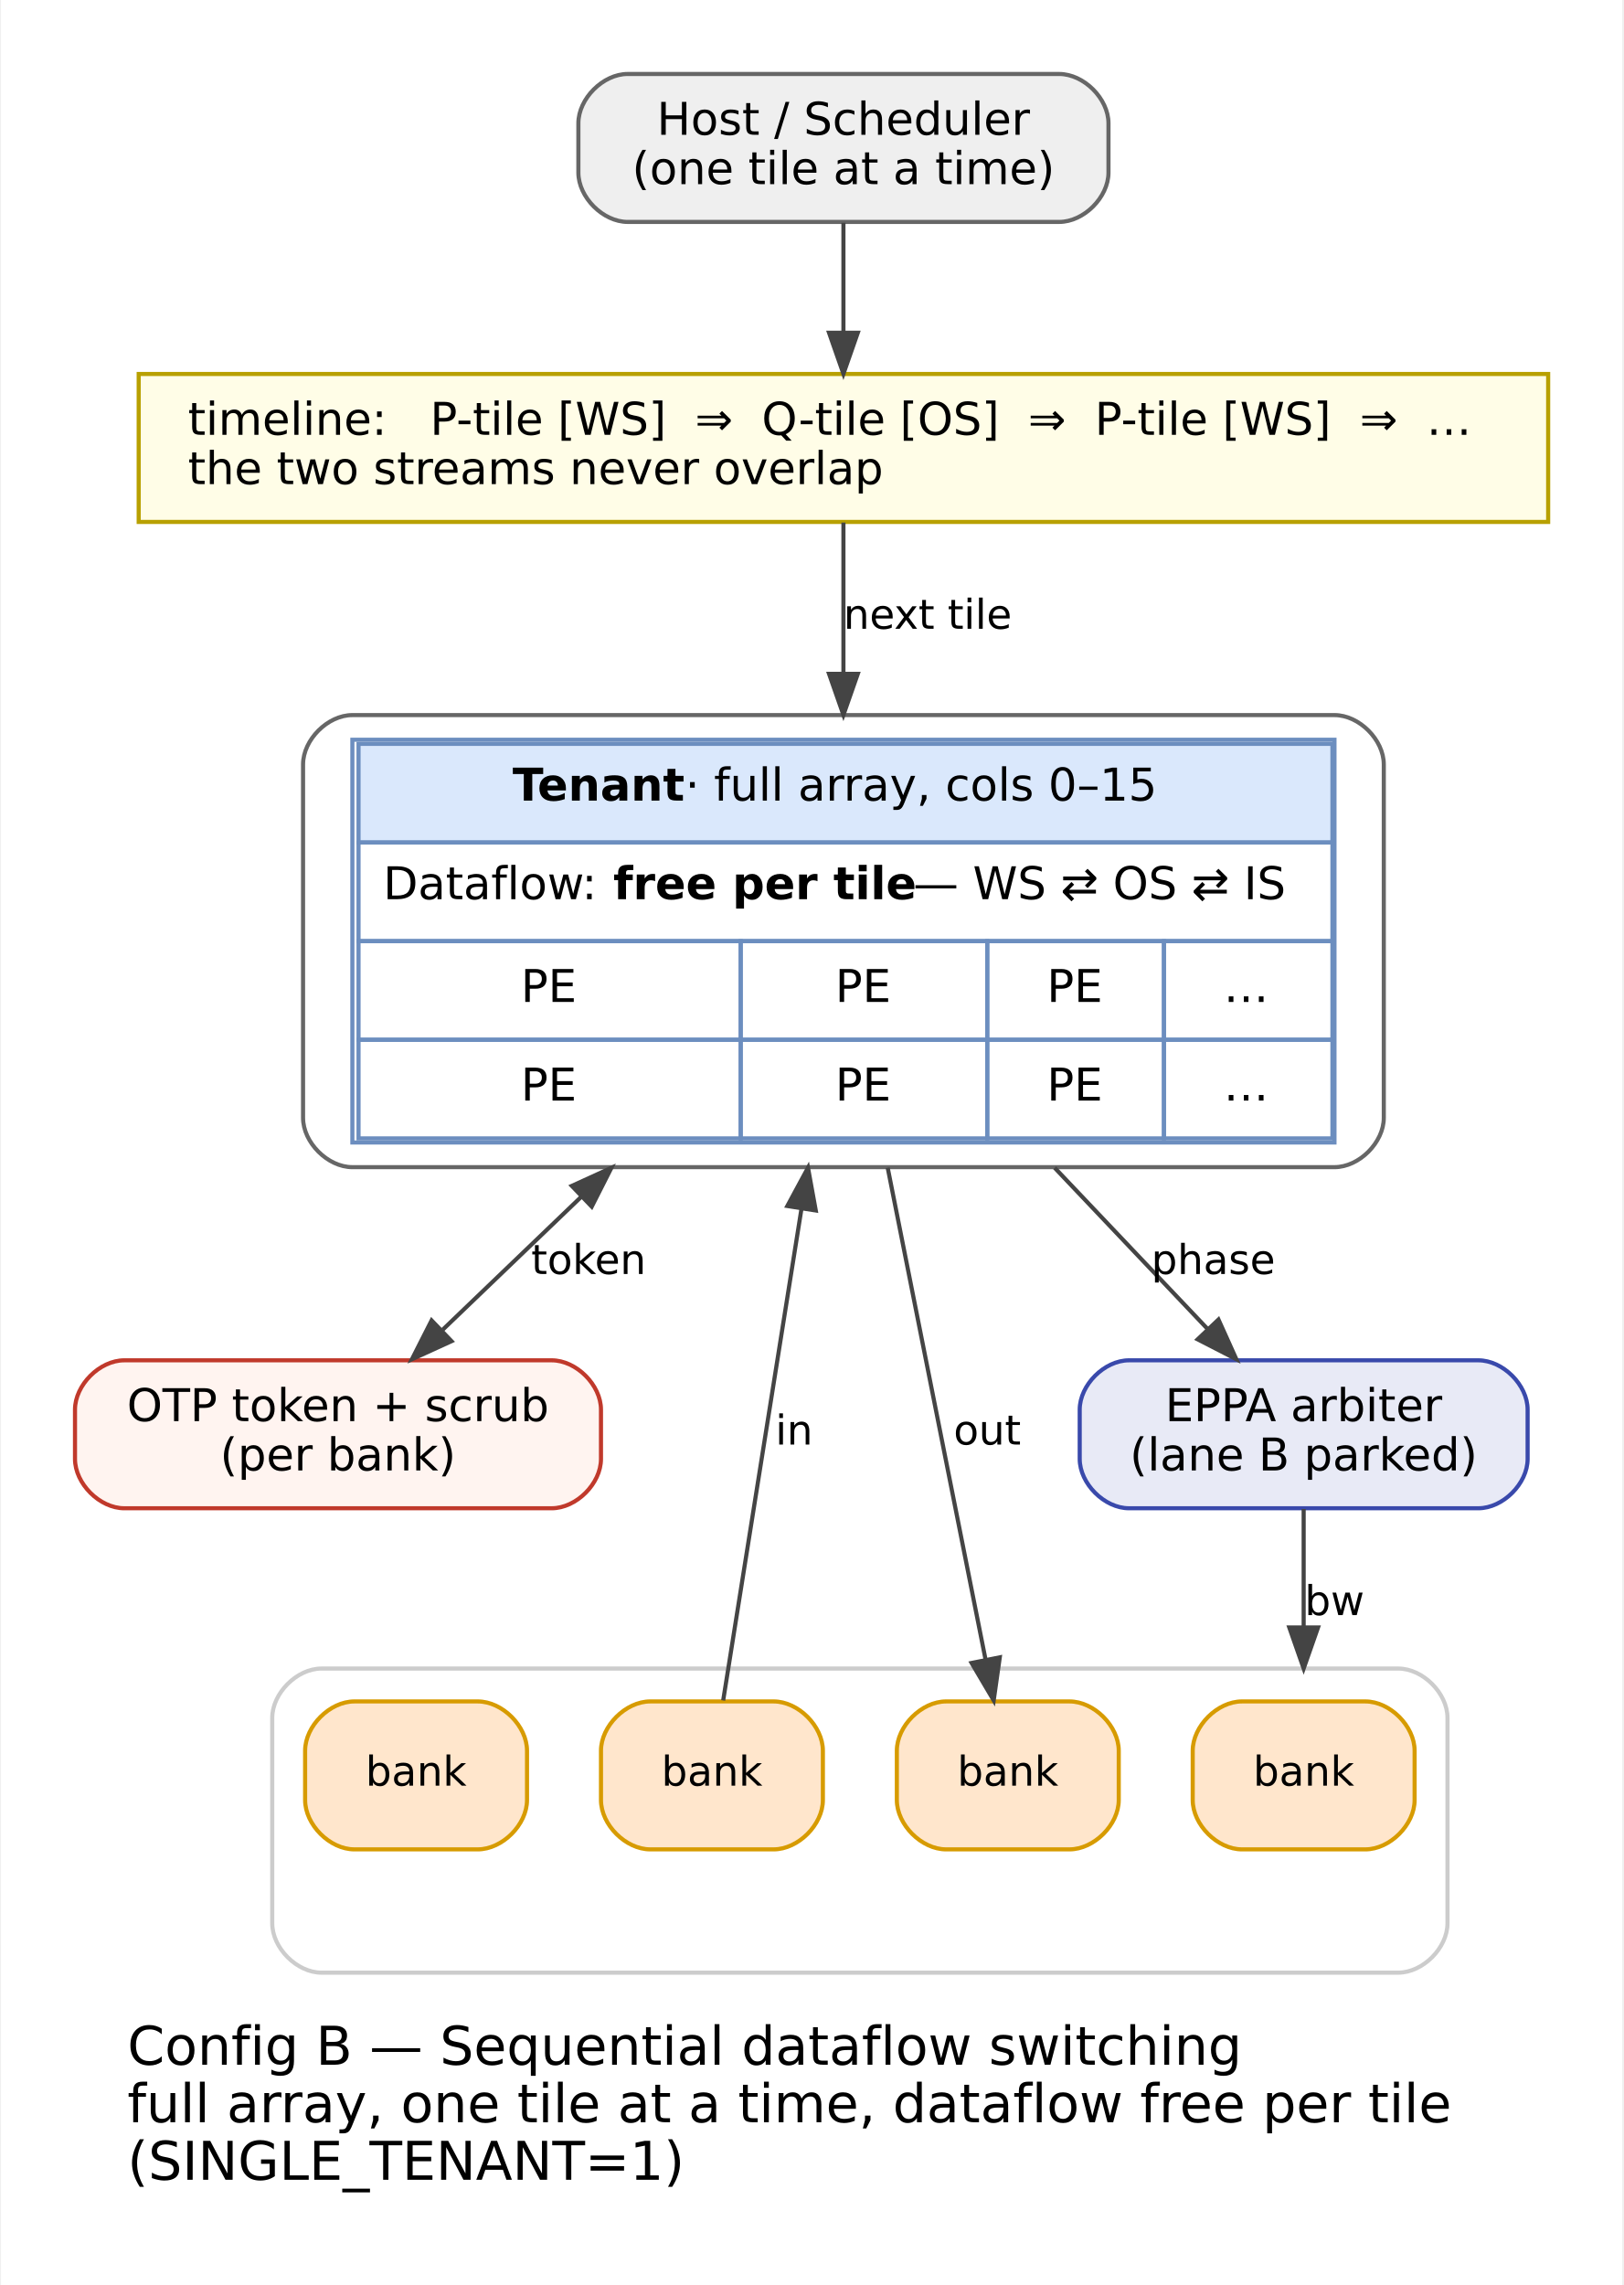
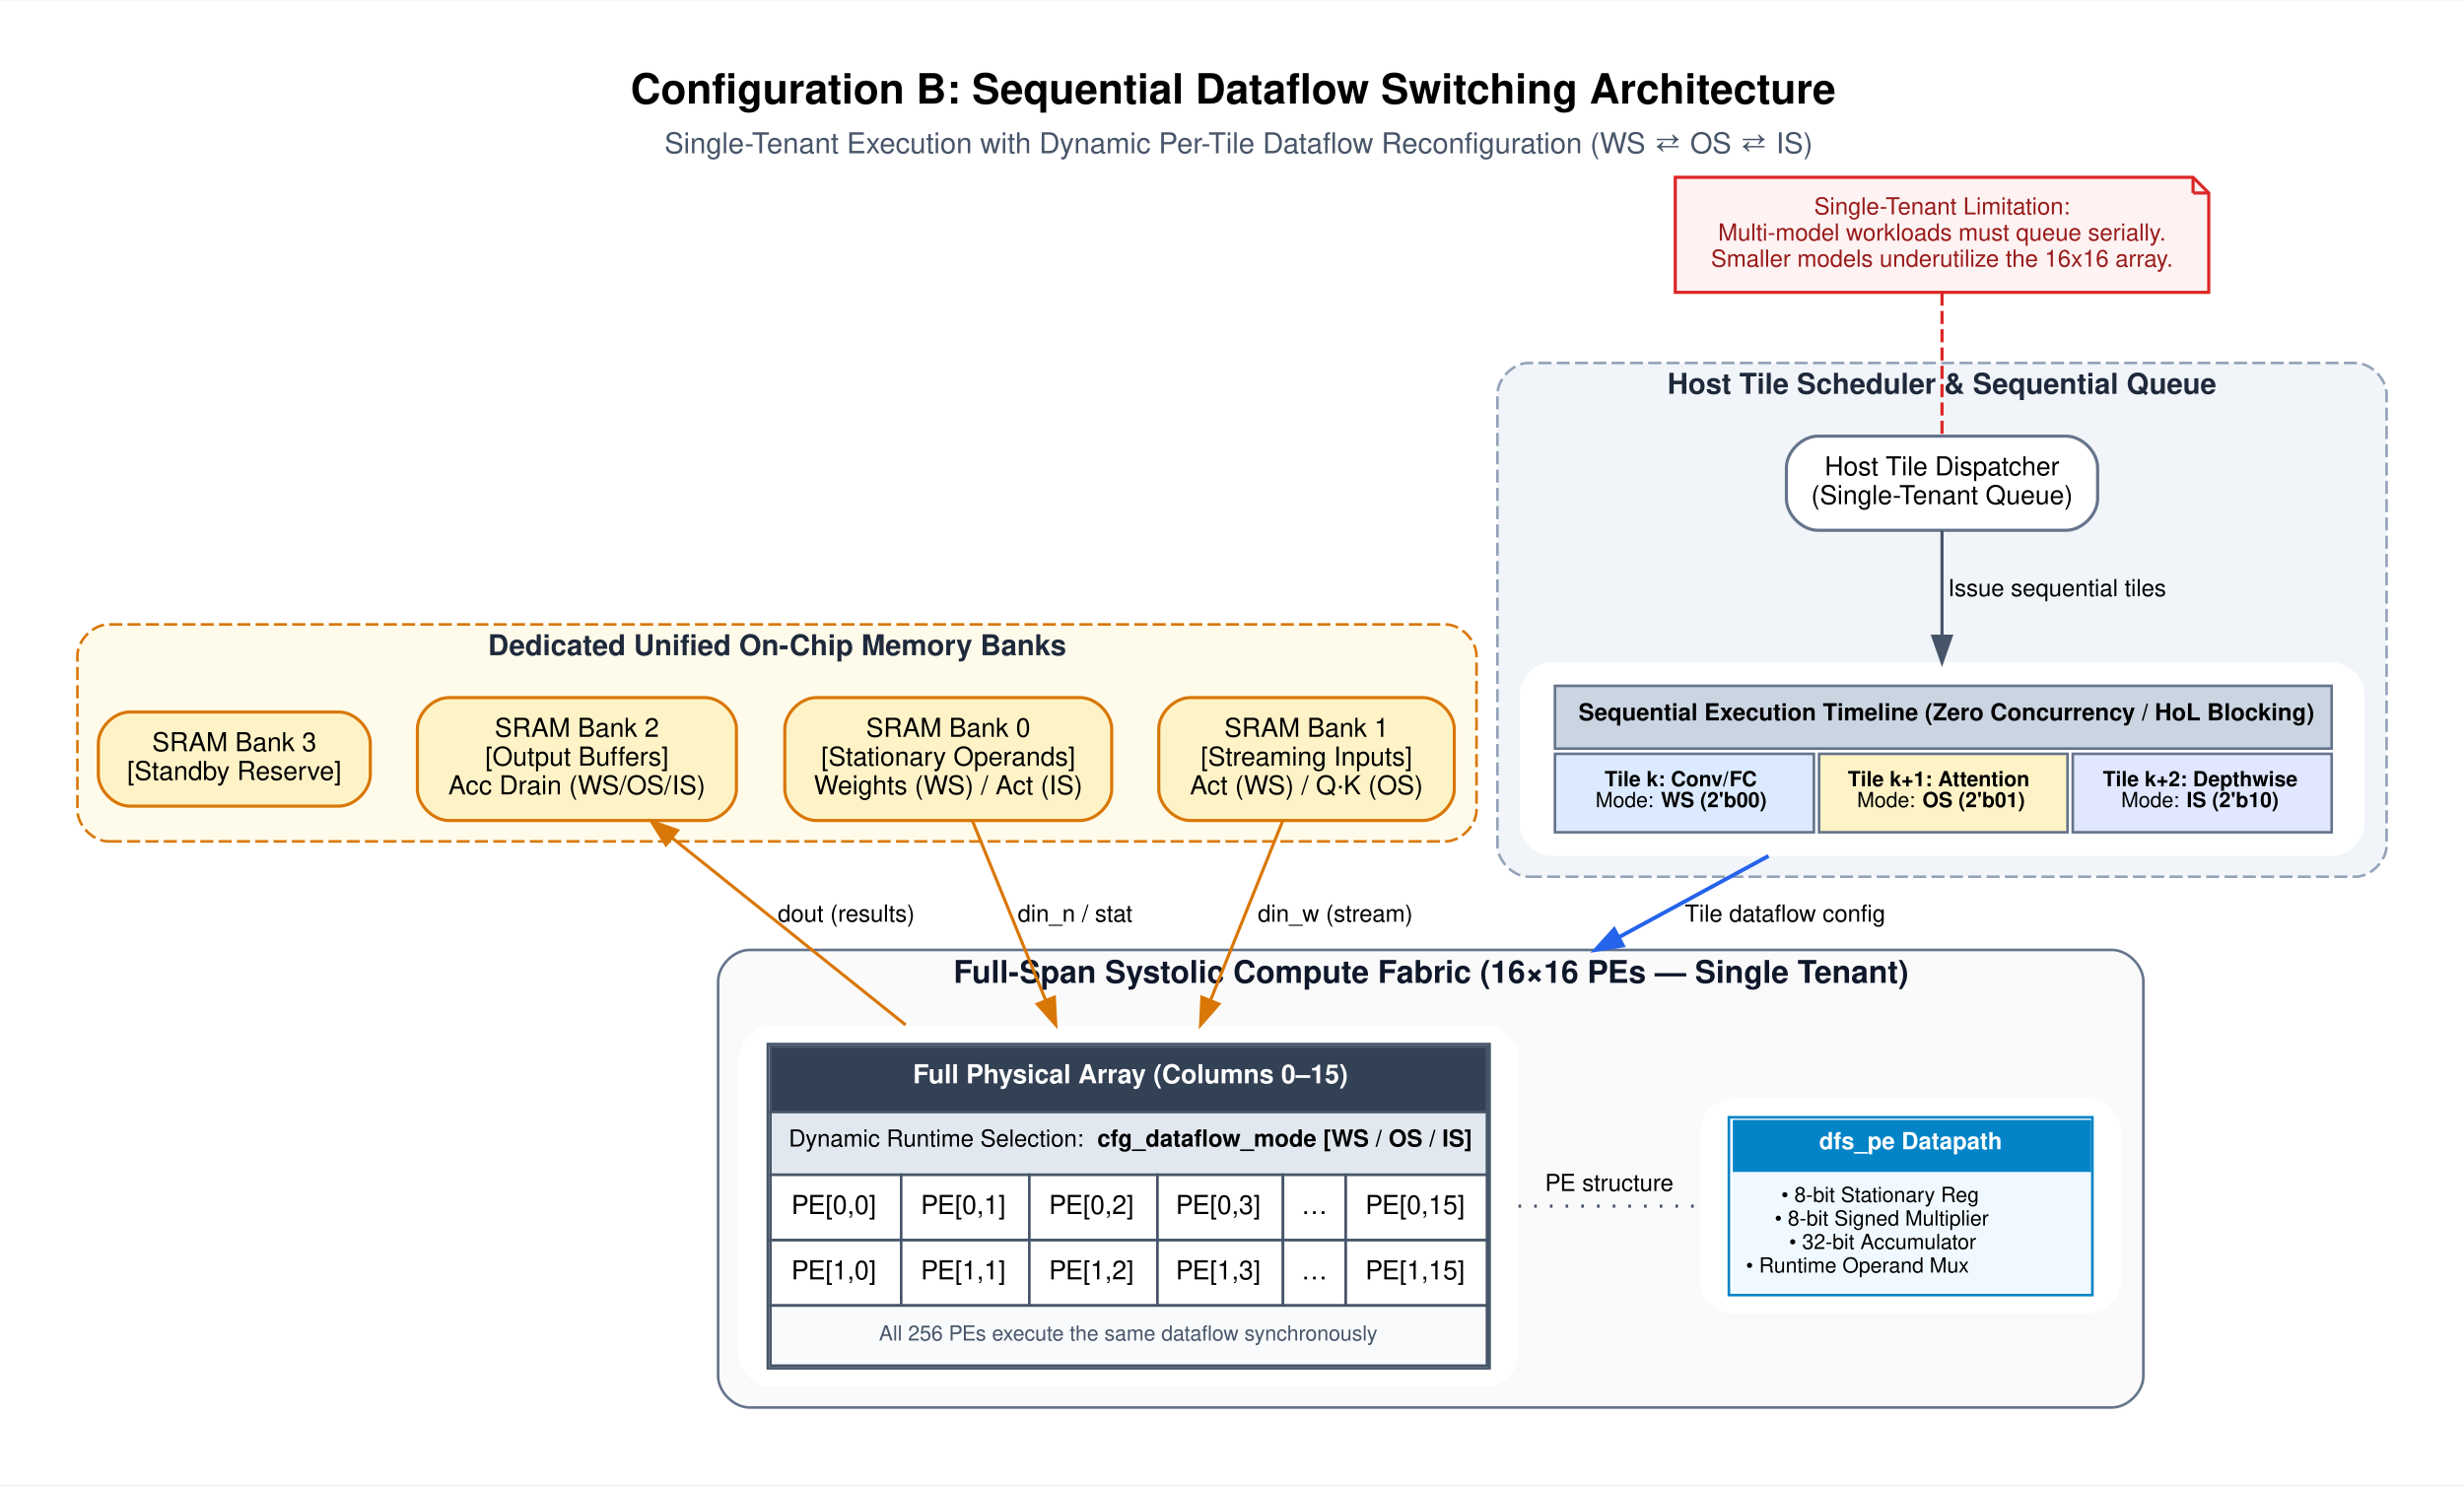
- <svg xmlns="http://www.w3.org/2000/svg" width="395pt" height="556pt" viewBox="0.00 0.00 394.50 556.00">
-   <g id="graph0" class="graph" transform="scale(1 1) rotate(0) translate(18 538)">
-     <polygon fill="white" stroke="transparent" points="-18,18 -18,-538 376.5,-538 376.5,18 -18,18" />
-     <text text-anchor="start" x="12.75" y="-35.6" font-family="DejaVu Sans" font-size="13.00">Config B — Sequential dataflow switching</text>
-     <text text-anchor="start" x="12.75" y="-21.6" font-family="DejaVu Sans" font-size="13.00">full array, one tile at a time, dataflow free per tile</text>
-     <text text-anchor="start" x="12.75" y="-7.6" font-family="DejaVu Sans" font-size="13.00">(SINGLE_TENANT=1)</text>
+ <svg xmlns="http://www.w3.org/2000/svg" width="942pt" height="568pt" viewBox="0.00 0.00 942.20 567.70">
+   <g id="graph0" class="graph" transform="scale(1 1) rotate(0) translate(21.6 546.1)">
+     <polygon fill="#ffffff" stroke="transparent" points="-21.6,21.6 -21.6,-546.1 920.6,-546.1 920.6,21.6 -21.6,21.6" />
+     <text text-anchor="start" x="219.5" y="-506.7" font-family="Helvetica,Arial,sans-serif" font-weight="bold" font-size="16.00">Configuration B: Sequential Dataflow Switching Architecture</text>
+     <text text-anchor="start" x="232.5" y="-487.7" font-family="Helvetica,Arial,sans-serif" font-size="11.00" fill="#475569">Single-Tenant Execution with Dynamic Per-Tile Dataflow Reconfiguration (WS ⇄ OS ⇄ IS)</text>
    <g id="clust1" class="cluster">
-       <path fill="none" stroke="#cccccc" d="M60,-58C60,-58 322,-58 322,-58 328,-58 334,-64 334,-70 334,-70 334,-120 334,-120 334,-126 328,-132 322,-132 322,-132 60,-132 60,-132 54,-132 48,-126 48,-120 48,-120 48,-70 48,-70 48,-64 54,-58 60,-58" />
-       <text text-anchor="middle" x="191" y="-65.6" font-family="DejaVu Sans" font-size="13.00"> </text>
+       <path fill="#f1f5f9" stroke="#94a3b8" stroke-dasharray="5,2" d="M563,-211C563,-211 879,-211 879,-211 885,-211 891,-217 891,-223 891,-223 891,-395.5 891,-395.5 891,-401.5 885,-407.5 879,-407.5 879,-407.5 563,-407.5 563,-407.5 557,-407.5 551,-401.5 551,-395.5 551,-395.5 551,-223 551,-223 551,-217 557,-211 563,-211" />
+       <text text-anchor="start" x="616" y="-395.7" font-family="Helvetica,Arial,sans-serif" font-weight="bold" font-size="11.00" fill="#1e293b">Host Tile Scheduler &amp; Sequential Queue</text>
+     </g>
+     <g id="clust2" class="cluster">
+       <path fill="#fafafa" stroke="#64748b" d="M265,-8C265,-8 786,-8 786,-8 792,-8 798,-14 798,-20 798,-20 798,-171 798,-171 798,-177 792,-183 786,-183 786,-183 265,-183 265,-183 259,-183 253,-177 253,-171 253,-171 253,-20 253,-20 253,-14 259,-8 265,-8" />
+       <text text-anchor="start" x="343" y="-170.4" font-family="Helvetica,Arial,sans-serif" font-weight="bold" font-size="12.00" fill="#0f172a">Full-Span Systolic Compute Fabric (16×16 PEs — Single Tenant)</text>
+     </g>
+     <g id="clust4" class="cluster">
+       <path fill="#fffbeb" stroke="#d97706" stroke-dasharray="5,2" d="M20,-224.5C20,-224.5 531,-224.5 531,-224.5 537,-224.5 543,-230.5 543,-236.5 543,-236.5 543,-295.5 543,-295.5 543,-301.5 537,-307.5 531,-307.5 531,-307.5 20,-307.5 20,-307.5 14,-307.5 8,-301.5 8,-295.5 8,-295.5 8,-236.5 8,-236.5 8,-230.5 14,-224.5 20,-224.5" />
+       <text text-anchor="start" x="165" y="-295.7" font-family="Helvetica,Arial,sans-serif" font-weight="bold" font-size="11.00" fill="#1e293b">Dedicated Unified On-Chip Memory Banks</text>
    </g>
    <g id="node1" class="node">
-       <path fill="#efefef" stroke="#666666" d="M239.5,-520C239.5,-520 134.5,-520 134.5,-520 128.5,-520 122.5,-514 122.5,-508 122.5,-508 122.5,-496 122.5,-496 122.5,-490 128.5,-484 134.5,-484 134.5,-484 239.5,-484 239.5,-484 245.5,-484 251.5,-490 251.5,-496 251.5,-496 251.5,-508 251.5,-508 251.5,-514 245.5,-520 239.5,-520" />
-       <text text-anchor="middle" x="187" y="-505.2" font-family="DejaVu Sans" font-size="11.00">Host / Scheduler</text>
-       <text text-anchor="middle" x="187" y="-493.2" font-family="DejaVu Sans" font-size="11.00">(one tile at a time)</text>
+       <path fill="#ffffff" stroke="#64748b" stroke-width="1.2" d="M768.5,-379.5C768.5,-379.5 673.5,-379.5 673.5,-379.5 667.5,-379.5 661.5,-373.5 661.5,-367.5 661.5,-367.5 661.5,-355.5 661.5,-355.5 661.5,-349.5 667.5,-343.5 673.5,-343.5 673.5,-343.5 768.5,-343.5 768.5,-343.5 774.5,-343.5 780.5,-349.5 780.5,-355.5 780.5,-355.5 780.5,-367.5 780.5,-367.5 780.5,-373.5 774.5,-379.5 768.5,-379.5" />
+       <text text-anchor="middle" x="721" y="-364.5" font-family="Helvetica,Arial,sans-serif" font-size="10.00">Host Tile Dispatcher</text>
+       <text text-anchor="middle" x="721" y="-353.5" font-family="Helvetica,Arial,sans-serif" font-size="10.00">(Single-Tenant Queue)</text>
    </g>
    <g id="node2" class="node">
-       <polygon fill="#fffde7" stroke="#b8a000" points="358.5,-447 15.5,-447 15.5,-411 358.5,-411 358.5,-447" />
-       <text text-anchor="start" x="27.5" y="-432.2" font-family="DejaVu Sans" font-size="11.00">timeline:   P-tile [WS]  ⇒  Q-tile [OS]  ⇒  P-tile [WS]  ⇒  …</text>
-       <text text-anchor="start" x="27.5" y="-420.2" font-family="DejaVu Sans" font-size="11.00">the two streams never overlap</text>
+       <path fill="#ffffff" stroke="transparent" stroke-width="1.2" d="M870.5,-293C870.5,-293 571.5,-293 571.5,-293 565.5,-293 559.5,-287 559.5,-281 559.5,-281 559.5,-231 559.5,-231 559.5,-225 565.5,-219 571.5,-219 571.5,-219 870.5,-219 870.5,-219 876.5,-219 882.5,-225 882.5,-231 882.5,-231 882.5,-281 882.5,-281 882.5,-287 876.5,-293 870.5,-293" />
+       <polygon fill="#cbd5e1" stroke="transparent" points="573,-260 573,-284 870,-284 870,-260 573,-260" />
+       <polygon fill="none" stroke="#64748b" points="573,-260 573,-284 870,-284 870,-260 573,-260" />
+       <text text-anchor="start" x="582" y="-270.8" font-family="Helvetica,Arial,sans-serif" font-weight="bold" font-size="9.00">Sequential Execution Timeline (Zero Concurrency / HoL Blocking)</text>
+       <polygon fill="#dbeafe" stroke="transparent" points="573,-228 573,-258 672,-258 672,-228 573,-228" />
+       <polygon fill="none" stroke="#64748b" points="573,-228 573,-258 672,-258 672,-228 573,-228" />
+       <text text-anchor="start" x="592" y="-245.6" font-family="Helvetica,Arial,sans-serif" font-weight="bold" font-size="8.00">Tile k: Conv/FC</text>
+       <text text-anchor="start" x="588.5" y="-237.6" font-family="Helvetica,Arial,sans-serif" font-size="8.00">Mode: </text>
+       <text text-anchor="start" x="613.5" y="-237.6" font-family="Helvetica,Arial,sans-serif" font-weight="bold" font-size="8.00">WS (2'b00)</text>
+       <polygon fill="#fef3c7" stroke="transparent" points="674,-228 674,-258 769,-258 769,-228 674,-228" />
+       <polygon fill="none" stroke="#64748b" points="674,-228 674,-258 769,-258 769,-228 674,-228" />
+       <text text-anchor="start" x="685" y="-245.6" font-family="Helvetica,Arial,sans-serif" font-weight="bold" font-size="8.00">Tile k+1: Attention</text>
+       <text text-anchor="start" x="688.5" y="-237.6" font-family="Helvetica,Arial,sans-serif" font-size="8.00">Mode: </text>
+       <text text-anchor="start" x="713.5" y="-237.6" font-family="Helvetica,Arial,sans-serif" font-weight="bold" font-size="8.00">OS (2'b01)</text>
+       <polygon fill="#e0e7ff" stroke="transparent" points="771,-228 771,-258 870,-258 870,-228 771,-228" />
+       <polygon fill="none" stroke="#64748b" points="771,-228 771,-258 870,-258 870,-228 771,-228" />
+       <text text-anchor="start" x="782.5" y="-245.6" font-family="Helvetica,Arial,sans-serif" font-weight="bold" font-size="8.00">Tile k+2: Depthwise</text>
+       <text text-anchor="start" x="789.5" y="-237.6" font-family="Helvetica,Arial,sans-serif" font-size="8.00">Mode: </text>
+       <text text-anchor="start" x="814.5" y="-237.6" font-family="Helvetica,Arial,sans-serif" font-weight="bold" font-size="8.00">IS (2'b10)</text>
    </g>
    <g id="edge1" class="edge">
-       <path fill="none" stroke="#444444" d="M187,-483.81C187,-475.79 187,-466.05 187,-457.07" />
-       <polygon fill="#444444" stroke="#444444" points="190.5,-457.03 187,-447.03 183.5,-457.03 190.5,-457.03" />
+       <path fill="none" stroke="#475569" stroke-width="1.2" d="M721,-343.41C721,-332.41 721,-317.55 721,-303.26" />
+       <polygon fill="#475569" stroke="#475569" stroke-width="1.2" points="724.5,-303.01 721,-293.01 717.5,-303.01 724.5,-303.01" />
+       <text text-anchor="middle" x="765" y="-318.3" font-family="Helvetica,Arial,sans-serif" font-size="9.00"> Issue sequential tiles</text>
    </g>
    <g id="node3" class="node">
-       <path fill="#ffffff" stroke="#666666" d="M306.5,-364C306.5,-364 67.5,-364 67.5,-364 61.5,-364 55.5,-358 55.5,-352 55.5,-352 55.5,-266 55.5,-266 55.5,-260 61.5,-254 67.5,-254 67.5,-254 306.5,-254 306.5,-254 312.5,-254 318.5,-260 318.5,-266 318.5,-266 318.5,-352 318.5,-352 318.5,-358 312.5,-364 306.5,-364" />
-       <polygon fill="#dae8fc" stroke="transparent" points="69,-333 69,-357 306,-357 306,-333 69,-333" />
-       <polygon fill="none" stroke="#6c8ebf" points="69,-333 69,-357 306,-357 306,-333 69,-333" />
-       <text text-anchor="start" x="106.5" y="-343.2" font-family="DejaVu Sans" font-weight="bold" font-size="11.00">Tenant</text>
-       <text text-anchor="start" x="148.5" y="-343.2" font-family="DejaVu Sans" font-size="11.00"> · full array, cols 0–15</text>
-       <polygon fill="none" stroke="#6c8ebf" points="69,-309 69,-333 306,-333 306,-309 69,-309" />
-       <text text-anchor="start" x="75" y="-319.2" font-family="DejaVu Sans" font-size="11.00">Dataflow: </text>
-       <text text-anchor="start" x="131" y="-319.2" font-family="DejaVu Sans" font-weight="bold" font-size="11.00">free per tile</text>
-       <text text-anchor="start" x="204" y="-319.2" font-family="DejaVu Sans" font-size="11.00"> — WS ⇄ OS ⇄ IS</text>
-       <polygon fill="none" stroke="#6c8ebf" points="69,-285 69,-309 162,-309 162,-285 69,-285" />
-       <text text-anchor="start" x="108.5" y="-294.2" font-family="DejaVu Sans" font-size="11.00">PE</text>
-       <polygon fill="none" stroke="#6c8ebf" points="162,-285 162,-309 222,-309 222,-285 162,-285" />
-       <text text-anchor="start" x="185" y="-294.2" font-family="DejaVu Sans" font-size="11.00">PE</text>
-       <polygon fill="none" stroke="#6c8ebf" points="222,-285 222,-309 265,-309 265,-285 222,-285" />
-       <text text-anchor="start" x="236.5" y="-294.2" font-family="DejaVu Sans" font-size="11.00">PE</text>
-       <polygon fill="none" stroke="#6c8ebf" points="265,-285 265,-309 306,-309 306,-285 265,-285" />
-       <text text-anchor="start" x="279.5" y="-294.2" font-family="DejaVu Sans" font-size="11.00">…</text>
-       <polygon fill="none" stroke="#6c8ebf" points="69,-261 69,-285 162,-285 162,-261 69,-261" />
-       <text text-anchor="start" x="108.5" y="-270.2" font-family="DejaVu Sans" font-size="11.00">PE</text>
-       <polygon fill="none" stroke="#6c8ebf" points="162,-261 162,-285 222,-285 222,-261 162,-261" />
-       <text text-anchor="start" x="185" y="-270.2" font-family="DejaVu Sans" font-size="11.00">PE</text>
-       <polygon fill="none" stroke="#6c8ebf" points="222,-261 222,-285 265,-285 265,-261 222,-261" />
-       <text text-anchor="start" x="236.5" y="-270.2" font-family="DejaVu Sans" font-size="11.00">PE</text>
-       <polygon fill="none" stroke="#6c8ebf" points="265,-261 265,-285 306,-285 306,-261 265,-261" />
-       <text text-anchor="start" x="279.5" y="-270.2" font-family="DejaVu Sans" font-size="11.00">…</text>
-       <polygon fill="none" stroke="#6c8ebf" points="67.5,-260 67.5,-358 306.5,-358 306.5,-260 67.5,-260" />
+       <path fill="#ffffff" stroke="transparent" stroke-width="1.2" d="M547,-154C547,-154 273,-154 273,-154 267,-154 261,-148 261,-142 261,-142 261,-28 261,-28 261,-22 267,-16 273,-16 273,-16 547,-16 547,-16 553,-16 559,-22 559,-28 559,-28 559,-142 559,-142 559,-148 553,-154 547,-154" />
+       <polygon fill="#334155" stroke="transparent" points="273,-121 273,-146 547,-146 547,-121 273,-121" />
+       <polygon fill="none" stroke="#475569" points="273,-121 273,-146 547,-146 547,-121 273,-121" />
+       <text text-anchor="start" x="327.5" y="-132" font-family="Helvetica,Arial,sans-serif" font-weight="bold" font-size="10.00" fill="#ffffff">Full Physical Array (Columns 0–15)</text>
+       <polygon fill="#e2e8f0" stroke="transparent" points="273,-97 273,-121 547,-121 547,-97 273,-97" />
+       <polygon fill="none" stroke="#475569" points="273,-97 273,-121 547,-121 547,-97 273,-97" />
+       <text text-anchor="start" x="280" y="-107.8" font-family="Helvetica,Arial,sans-serif" font-size="9.00">Dynamic Runtime Selection: </text>
+       <text text-anchor="start" x="398" y="-107.8" font-family="Helvetica,Arial,sans-serif" font-weight="bold" font-size="9.00">cfg_dataflow_mode [WS / OS / IS]</text>
+       <polygon fill="#ffffff" stroke="transparent" points="273,-72 273,-97 323,-97 323,-72 273,-72" />
+       <polygon fill="none" stroke="#475569" points="273,-72 273,-97 323,-97 323,-72 273,-72" />
+       <text text-anchor="start" x="281" y="-82" font-family="Helvetica,Arial,sans-serif" font-size="10.00">PE[0,0]</text>
+       <polygon fill="#ffffff" stroke="transparent" points="323,-72 323,-97 372,-97 372,-72 323,-72" />
+       <polygon fill="none" stroke="#475569" points="323,-72 323,-97 372,-97 372,-72 323,-72" />
+       <text text-anchor="start" x="330.5" y="-82" font-family="Helvetica,Arial,sans-serif" font-size="10.00">PE[0,1]</text>
+       <polygon fill="#ffffff" stroke="transparent" points="372,-72 372,-97 421,-97 421,-72 372,-72" />
+       <polygon fill="none" stroke="#475569" points="372,-72 372,-97 421,-97 421,-72 372,-72" />
+       <text text-anchor="start" x="379.5" y="-82" font-family="Helvetica,Arial,sans-serif" font-size="10.00">PE[0,2]</text>
+       <polygon fill="#ffffff" stroke="transparent" points="421,-72 421,-97 469,-97 469,-72 421,-72" />
+       <polygon fill="none" stroke="#475569" points="421,-72 421,-97 469,-97 469,-72 421,-72" />
+       <text text-anchor="start" x="428" y="-82" font-family="Helvetica,Arial,sans-serif" font-size="10.00">PE[0,3]</text>
+       <polygon fill="#ffffff" stroke="transparent" points="469,-72 469,-97 493,-97 493,-72 469,-72" />
+       <polygon fill="none" stroke="#475569" points="469,-72 469,-97 493,-97 493,-72 469,-72" />
+       <text text-anchor="start" x="476" y="-82" font-family="Helvetica,Arial,sans-serif" font-size="10.00">…</text>
+       <polygon fill="#ffffff" stroke="transparent" points="493,-72 493,-97 547,-97 547,-72 493,-72" />
+       <polygon fill="none" stroke="#475569" points="493,-72 493,-97 547,-97 547,-72 493,-72" />
+       <text text-anchor="start" x="500.5" y="-82" font-family="Helvetica,Arial,sans-serif" font-size="10.00">PE[0,15]</text>
+       <polygon fill="#ffffff" stroke="transparent" points="273,-47 273,-72 323,-72 323,-47 273,-47" />
+       <polygon fill="none" stroke="#475569" points="273,-47 273,-72 323,-72 323,-47 273,-47" />
+       <text text-anchor="start" x="281" y="-57" font-family="Helvetica,Arial,sans-serif" font-size="10.00">PE[1,0]</text>
+       <polygon fill="#ffffff" stroke="transparent" points="323,-47 323,-72 372,-72 372,-47 323,-47" />
+       <polygon fill="none" stroke="#475569" points="323,-47 323,-72 372,-72 372,-47 323,-47" />
+       <text text-anchor="start" x="330.5" y="-57" font-family="Helvetica,Arial,sans-serif" font-size="10.00">PE[1,1]</text>
+       <polygon fill="#ffffff" stroke="transparent" points="372,-47 372,-72 421,-72 421,-47 372,-47" />
+       <polygon fill="none" stroke="#475569" points="372,-47 372,-72 421,-72 421,-47 372,-47" />
+       <text text-anchor="start" x="379.5" y="-57" font-family="Helvetica,Arial,sans-serif" font-size="10.00">PE[1,2]</text>
+       <polygon fill="#ffffff" stroke="transparent" points="421,-47 421,-72 469,-72 469,-47 421,-47" />
+       <polygon fill="none" stroke="#475569" points="421,-47 421,-72 469,-72 469,-47 421,-47" />
+       <text text-anchor="start" x="428" y="-57" font-family="Helvetica,Arial,sans-serif" font-size="10.00">PE[1,3]</text>
+       <polygon fill="#ffffff" stroke="transparent" points="469,-47 469,-72 493,-72 493,-47 469,-47" />
+       <polygon fill="none" stroke="#475569" points="469,-47 469,-72 493,-72 493,-47 469,-47" />
+       <text text-anchor="start" x="476" y="-57" font-family="Helvetica,Arial,sans-serif" font-size="10.00">…</text>
+       <polygon fill="#ffffff" stroke="transparent" points="493,-47 493,-72 547,-72 547,-47 493,-47" />
+       <polygon fill="none" stroke="#475569" points="493,-47 493,-72 547,-72 547,-47 493,-47" />
+       <text text-anchor="start" x="500.5" y="-57" font-family="Helvetica,Arial,sans-serif" font-size="10.00">PE[1,15]</text>
+       <polygon fill="#f8fafc" stroke="transparent" points="273,-24 273,-47 547,-47 547,-24 273,-24" />
+       <polygon fill="none" stroke="#475569" points="273,-24 273,-47 547,-47 547,-24 273,-24" />
+       <text text-anchor="start" x="314.5" y="-33.6" font-family="Helvetica,Arial,sans-serif" font-size="8.00" fill="#475569">All 256 PEs execute the same dataflow synchronously</text>
+       <polygon fill="none" stroke="#475569" points="272,-23 272,-147 548,-147 548,-23 272,-23" />
    </g>
    <g id="edge2" class="edge">
-       <path fill="none" stroke="#444444" d="M187,-410.84C187,-400.96 187,-387.85 187,-374.37" />
-       <polygon fill="#444444" stroke="#444444" points="190.5,-374.03 187,-364.03 183.5,-374.03 190.5,-374.03" />
-       <text text-anchor="middle" x="207.5" y="-385" font-family="DejaVu Sans" font-size="10.00">next tile</text>
+       <path fill="none" stroke="#2563eb" stroke-width="1.5" d="M654.66,-218.95C637.36,-209.55 617.84,-198.94 597.55,-187.92" />
+       <polygon fill="#2563eb" stroke="#2563eb" stroke-width="1.5" points="598.96,-184.7 588.5,-183 595.62,-190.85 598.96,-184.7" />
+       <text text-anchor="middle" x="661" y="-193.8" font-family="Helvetica,Arial,sans-serif" font-size="9.00"> Tile dataflow config</text>
    </g>
    <g id="node4" class="node">
-       <path fill="#fff4f0" stroke="#c0392b" d="M116,-207C116,-207 12,-207 12,-207 6,-207 0,-201 0,-195 0,-195 0,-183 0,-183 0,-177 6,-171 12,-171 12,-171 116,-171 116,-171 122,-171 128,-177 128,-183 128,-183 128,-195 128,-195 128,-201 122,-207 116,-207" />
-       <text text-anchor="middle" x="64" y="-192.2" font-family="DejaVu Sans" font-size="11.00">OTP token + scrub</text>
-       <text text-anchor="middle" x="64" y="-180.2" font-family="DejaVu Sans" font-size="11.00">(per bank)</text>
+       <path fill="#ffffff" stroke="transparent" stroke-width="1.2" d="M777.5,-126C777.5,-126 640.5,-126 640.5,-126 634.5,-126 628.5,-120 628.5,-114 628.5,-114 628.5,-56 628.5,-56 628.5,-50 634.5,-44 640.5,-44 640.5,-44 777.5,-44 777.5,-44 783.5,-44 789.5,-50 789.5,-56 789.5,-56 789.5,-114 789.5,-114 789.5,-120 783.5,-126 777.5,-126" />
+       <polygon fill="#0284c7" stroke="transparent" points="641,-98 641,-118 778,-118 778,-98 641,-98" />
+       <text text-anchor="start" x="674" y="-106.8" font-family="Helvetica,Arial,sans-serif" font-weight="bold" font-size="9.00" fill="#ffffff">dfs_pe Datapath</text>
+       <polygon fill="#f0f9ff" stroke="transparent" points="641,-52 641,-98 778,-98 778,-52 641,-52" />
+       <text text-anchor="start" x="659.5" y="-86.6" font-family="Helvetica,Arial,sans-serif" font-size="8.00">          • 8-bit Stationary Reg</text>
+       <text text-anchor="start" x="657" y="-77.6" font-family="Helvetica,Arial,sans-serif" font-size="8.00">          • 8-bit Signed Multiplier</text>
+       <text text-anchor="start" x="662.5" y="-68.6" font-family="Helvetica,Arial,sans-serif" font-size="8.00">          • 32-bit Accumulator</text>
+       <text text-anchor="start" x="646" y="-59.6" font-family="Helvetica,Arial,sans-serif" font-size="8.00">          • Runtime Operand Mux        </text>
+       <polygon fill="none" stroke="#0284c7" points="639.5,-51 639.5,-119 778.5,-119 778.5,-51 639.5,-51" />
    </g>
    <g id="edge3" class="edge">
-       <path fill="none" stroke="#444444" d="M123.12,-246.71C111.18,-235.27 99.37,-223.93 89.48,-214.44" />
-       <polygon fill="#444444" stroke="#444444" points="120.9,-249.44 130.54,-253.84 125.75,-244.39 120.9,-249.44" />
-       <polygon fill="#444444" stroke="#444444" points="91.63,-211.66 81.99,-207.26 86.78,-216.71 91.63,-211.66" />
-       <text text-anchor="middle" x="125" y="-228" font-family="DejaVu Sans" font-size="10.00">token</text>
+       <path fill="none" stroke="#475569" stroke-width="1.2" stroke-dasharray="1,5" d="M559.06,-85C582.91,-85 606.76,-85 628.21,-85" />
+       <text text-anchor="middle" x="593.75" y="-90.8" font-family="Helvetica,Arial,sans-serif" font-size="9.00"> PE structure</text>
+     </g>
+     <g id="node7" class="node">
+       <path fill="#fef3c7" stroke="#d97706" stroke-width="1.2" d="M248,-279.5C248,-279.5 150,-279.5 150,-279.5 144,-279.5 138,-273.5 138,-267.5 138,-267.5 138,-244.5 138,-244.5 138,-238.5 144,-232.5 150,-232.5 150,-232.5 248,-232.5 248,-232.5 254,-232.5 260,-238.5 260,-244.5 260,-244.5 260,-267.5 260,-267.5 260,-273.5 254,-279.5 248,-279.5" />
+       <text text-anchor="middle" x="199" y="-264.5" font-family="Helvetica,Arial,sans-serif" font-size="10.00">SRAM Bank 2</text>
+       <text text-anchor="middle" x="199" y="-253.5" font-family="Helvetica,Arial,sans-serif" font-size="10.00">[Output Buffers]</text>
+       <text text-anchor="middle" x="199" y="-242.5" font-family="Helvetica,Arial,sans-serif" font-size="10.00">Acc Drain (WS/OS/IS)</text>
+     </g>
+     <g id="edge6" class="edge">
+       <path fill="none" stroke="#d97706" stroke-width="1.2" d="M324.69,-154.33C293.58,-179.25 260.04,-206.11 235.44,-225.81" />
+       <polygon fill="#d97706" stroke="#d97706" stroke-width="1.2" points="233.07,-223.22 227.46,-232.21 237.45,-228.69 233.07,-223.22" />
+       <text text-anchor="middle" x="302" y="-193.8" font-family="Helvetica,Arial,sans-serif" font-size="9.00"> dout (results)</text>
+     </g>
+     <g id="node5" class="node">
+       <path fill="#fef3c7" stroke="#d97706" stroke-width="1.2" d="M391.5,-279.5C391.5,-279.5 290.5,-279.5 290.5,-279.5 284.5,-279.5 278.5,-273.5 278.5,-267.5 278.5,-267.5 278.5,-244.5 278.5,-244.5 278.5,-238.5 284.5,-232.5 290.5,-232.5 290.5,-232.5 391.5,-232.5 391.5,-232.5 397.5,-232.5 403.5,-238.5 403.5,-244.5 403.5,-244.5 403.5,-267.5 403.5,-267.5 403.5,-273.5 397.5,-279.5 391.5,-279.5" />
+       <text text-anchor="middle" x="341" y="-264.5" font-family="Helvetica,Arial,sans-serif" font-size="10.00">SRAM Bank 0</text>
+       <text text-anchor="middle" x="341" y="-253.5" font-family="Helvetica,Arial,sans-serif" font-size="10.00">[Stationary Operands]</text>
+       <text text-anchor="middle" x="341" y="-242.5" font-family="Helvetica,Arial,sans-serif" font-size="10.00">Weights (WS) / Act (IS)</text>
+     </g>
+     <g id="edge4" class="edge">
+       <path fill="none" stroke="#d97706" stroke-width="1.2" d="M350.31,-232.21C357.55,-214.47 368.04,-188.76 378.22,-163.83" />
+       <polygon fill="#d97706" stroke="#d97706" stroke-width="1.2" points="381.56,-164.91 382.1,-154.33 375.08,-162.27 381.56,-164.91" />
+       <text text-anchor="middle" x="389.5" y="-193.8" font-family="Helvetica,Arial,sans-serif" font-size="9.00"> din_n / stat</text>
    </g>
    <g id="node6" class="node">
-       <path fill="#ffe6cc" stroke="#d79b00" d="M170,-124C170,-124 140,-124 140,-124 134,-124 128,-118 128,-112 128,-112 128,-100 128,-100 128,-94 134,-88 140,-88 140,-88 170,-88 170,-88 176,-88 182,-94 182,-100 182,-100 182,-112 182,-112 182,-118 176,-124 170,-124" />
-       <text text-anchor="middle" x="155" y="-103.5" font-family="DejaVu Sans" font-size="10.00">bank</text>
-     </g>
-     <g id="edge4" class="edge">
-       <path fill="none" stroke="#444444" d="M176.77,-243.75C170.12,-201.96 161.93,-150.52 157.74,-124.24" />
-       <polygon fill="#444444" stroke="#444444" points="173.35,-244.55 178.38,-253.87 180.27,-243.45 173.35,-244.55" />
-       <text text-anchor="middle" x="175" y="-186.5" font-family="DejaVu Sans" font-size="10.00">in</text>
-     </g>
-     <g id="node7" class="node">
-       <path fill="#ffe6cc" stroke="#d79b00" d="M242,-124C242,-124 212,-124 212,-124 206,-124 200,-118 200,-112 200,-112 200,-100 200,-100 200,-94 206,-88 212,-88 212,-88 242,-88 242,-88 248,-88 254,-94 254,-100 254,-100 254,-112 254,-112 254,-118 248,-124 242,-124" />
-       <text text-anchor="middle" x="227" y="-103.5" font-family="DejaVu Sans" font-size="10.00">bank</text>
+       <path fill="#fef3c7" stroke="#d97706" stroke-width="1.2" d="M522.5,-279.5C522.5,-279.5 433.5,-279.5 433.5,-279.5 427.5,-279.5 421.5,-273.5 421.5,-267.5 421.5,-267.5 421.5,-244.5 421.5,-244.5 421.5,-238.5 427.5,-232.5 433.5,-232.5 433.5,-232.5 522.5,-232.5 522.5,-232.5 528.5,-232.5 534.5,-238.5 534.5,-244.5 534.5,-244.5 534.5,-267.5 534.5,-267.5 534.5,-273.5 528.5,-279.5 522.5,-279.5" />
+       <text text-anchor="middle" x="478" y="-264.5" font-family="Helvetica,Arial,sans-serif" font-size="10.00">SRAM Bank 1</text>
+       <text text-anchor="middle" x="478" y="-253.5" font-family="Helvetica,Arial,sans-serif" font-size="10.00">[Streaming Inputs]</text>
+       <text text-anchor="middle" x="478" y="-242.5" font-family="Helvetica,Arial,sans-serif" font-size="10.00">Act (WS) / Q·K (OS)</text>
    </g>
    <g id="edge5" class="edge">
-       <path fill="none" stroke="#444444" d="M197.77,-253.87C205.47,-215.18 215.51,-164.74 221.59,-134.17" />
-       <polygon fill="#444444" stroke="#444444" points="225.05,-134.73 223.57,-124.24 218.19,-133.36 225.05,-134.73" />
-       <text text-anchor="middle" x="222" y="-186.5" font-family="DejaVu Sans" font-size="10.00">out</text>
+       <path fill="none" stroke="#d97706" stroke-width="1.2" d="M468.83,-232.21C461.69,-214.47 451.35,-188.76 441.32,-163.83" />
+       <polygon fill="#d97706" stroke="#d97706" stroke-width="1.2" points="444.47,-162.3 437.49,-154.33 437.98,-164.92 444.47,-162.3" />
+       <text text-anchor="middle" x="489" y="-193.8" font-family="Helvetica,Arial,sans-serif" font-size="9.00"> din_w (stream)</text>
+     </g>
+     <g id="node8" class="node">
+       <path fill="#fef3c7" stroke="#d97706" stroke-width="1.2" d="M108,-274C108,-274 28,-274 28,-274 22,-274 16,-268 16,-262 16,-262 16,-250 16,-250 16,-244 22,-238 28,-238 28,-238 108,-238 108,-238 114,-238 120,-244 120,-250 120,-250 120,-262 120,-262 120,-268 114,-274 108,-274" />
+       <text text-anchor="middle" x="68" y="-259" font-family="Helvetica,Arial,sans-serif" font-size="10.00">SRAM Bank 3</text>
+       <text text-anchor="middle" x="68" y="-248" font-family="Helvetica,Arial,sans-serif" font-size="10.00">[Standby Reserve]</text>
    </g>
    <g id="node9" class="node">
-       <path fill="#e8eaf6" stroke="#3949ab" d="M341.5,-207C341.5,-207 256.5,-207 256.5,-207 250.5,-207 244.5,-201 244.5,-195 244.5,-195 244.5,-183 244.5,-183 244.5,-177 250.5,-171 256.5,-171 256.5,-171 341.5,-171 341.5,-171 347.5,-171 353.5,-177 353.5,-183 353.5,-183 353.5,-195 353.5,-195 353.5,-201 347.5,-207 341.5,-207" />
-       <text text-anchor="middle" x="299" y="-192.2" font-family="DejaVu Sans" font-size="11.00">EPPA arbiter</text>
-       <text text-anchor="middle" x="299" y="-180.2" font-family="DejaVu Sans" font-size="11.00">(lane B parked)</text>
-     </g>
-     <g id="edge6" class="edge">
-       <path fill="none" stroke="#444444" d="M238.41,-253.84C251.4,-240.15 264.72,-226.12 275.55,-214.7" />
-       <polygon fill="#444444" stroke="#444444" points="278.27,-216.92 282.62,-207.26 273.2,-212.1 278.27,-216.92" />
-       <text text-anchor="middle" x="277" y="-228" font-family="DejaVu Sans" font-size="10.00">phase</text>
-     </g>
-     <g id="node5" class="node">
-       <path fill="#ffe6cc" stroke="#d79b00" d="M314,-124C314,-124 284,-124 284,-124 278,-124 272,-118 272,-112 272,-112 272,-100 272,-100 272,-94 278,-88 284,-88 284,-88 314,-88 314,-88 320,-88 326,-94 326,-100 326,-100 326,-112 326,-112 326,-118 320,-124 314,-124" />
-       <text text-anchor="middle" x="299" y="-103.5" font-family="DejaVu Sans" font-size="10.00">bank</text>
-     </g>
-     <g id="node8" class="node">
-       <path fill="#ffe6cc" stroke="#d79b00" d="M98,-124C98,-124 68,-124 68,-124 62,-124 56,-118 56,-112 56,-112 56,-100 56,-100 56,-94 62,-88 68,-88 68,-88 98,-88 98,-88 104,-88 110,-94 110,-100 110,-100 110,-112 110,-112 110,-118 104,-124 98,-124" />
-       <text text-anchor="middle" x="83" y="-103.5" font-family="DejaVu Sans" font-size="10.00">bank</text>
+       <polygon fill="#fef2f2" stroke="#dc2626" stroke-width="1.2" points="817,-478.5 619,-478.5 619,-434.5 823,-434.5 823,-472.5 817,-478.5" />
+       <polyline fill="none" stroke="#dc2626" stroke-width="1.2" points="817,-478.5 817,-472.5 " />
+       <polyline fill="none" stroke="#dc2626" stroke-width="1.2" points="823,-472.5 817,-472.5 " />
+       <text text-anchor="middle" x="721" y="-464.3" font-family="Helvetica,Arial,sans-serif" font-size="9.00" fill="#991b1b">Single-Tenant Limitation:</text>
+       <text text-anchor="middle" x="721" y="-454.3" font-family="Helvetica,Arial,sans-serif" font-size="9.00" fill="#991b1b">Multi-model workloads must queue serially.</text>
+       <text text-anchor="middle" x="721" y="-444.3" font-family="Helvetica,Arial,sans-serif" font-size="9.00" fill="#991b1b">Smaller models underutilize the 16x16 array.</text>
    </g>
    <g id="edge7" class="edge">
-       <path fill="none" stroke="#444444" d="M299,-170.82C299,-160.19 299,-146.31 299,-134.2" />
-       <polygon fill="#444444" stroke="#444444" points="302.5,-142 299,-132 295.5,-142 302.5,-142" />
-       <text text-anchor="middle" x="306.5" y="-145" font-family="DejaVu Sans" font-size="10.00">bw</text>
+       <path fill="none" stroke="#dc2626" stroke-width="1.2" stroke-dasharray="5,2" d="M721,-434.4C721,-417.89 721,-395.23 721,-379.78" />
    </g>
  </g>
</svg>
